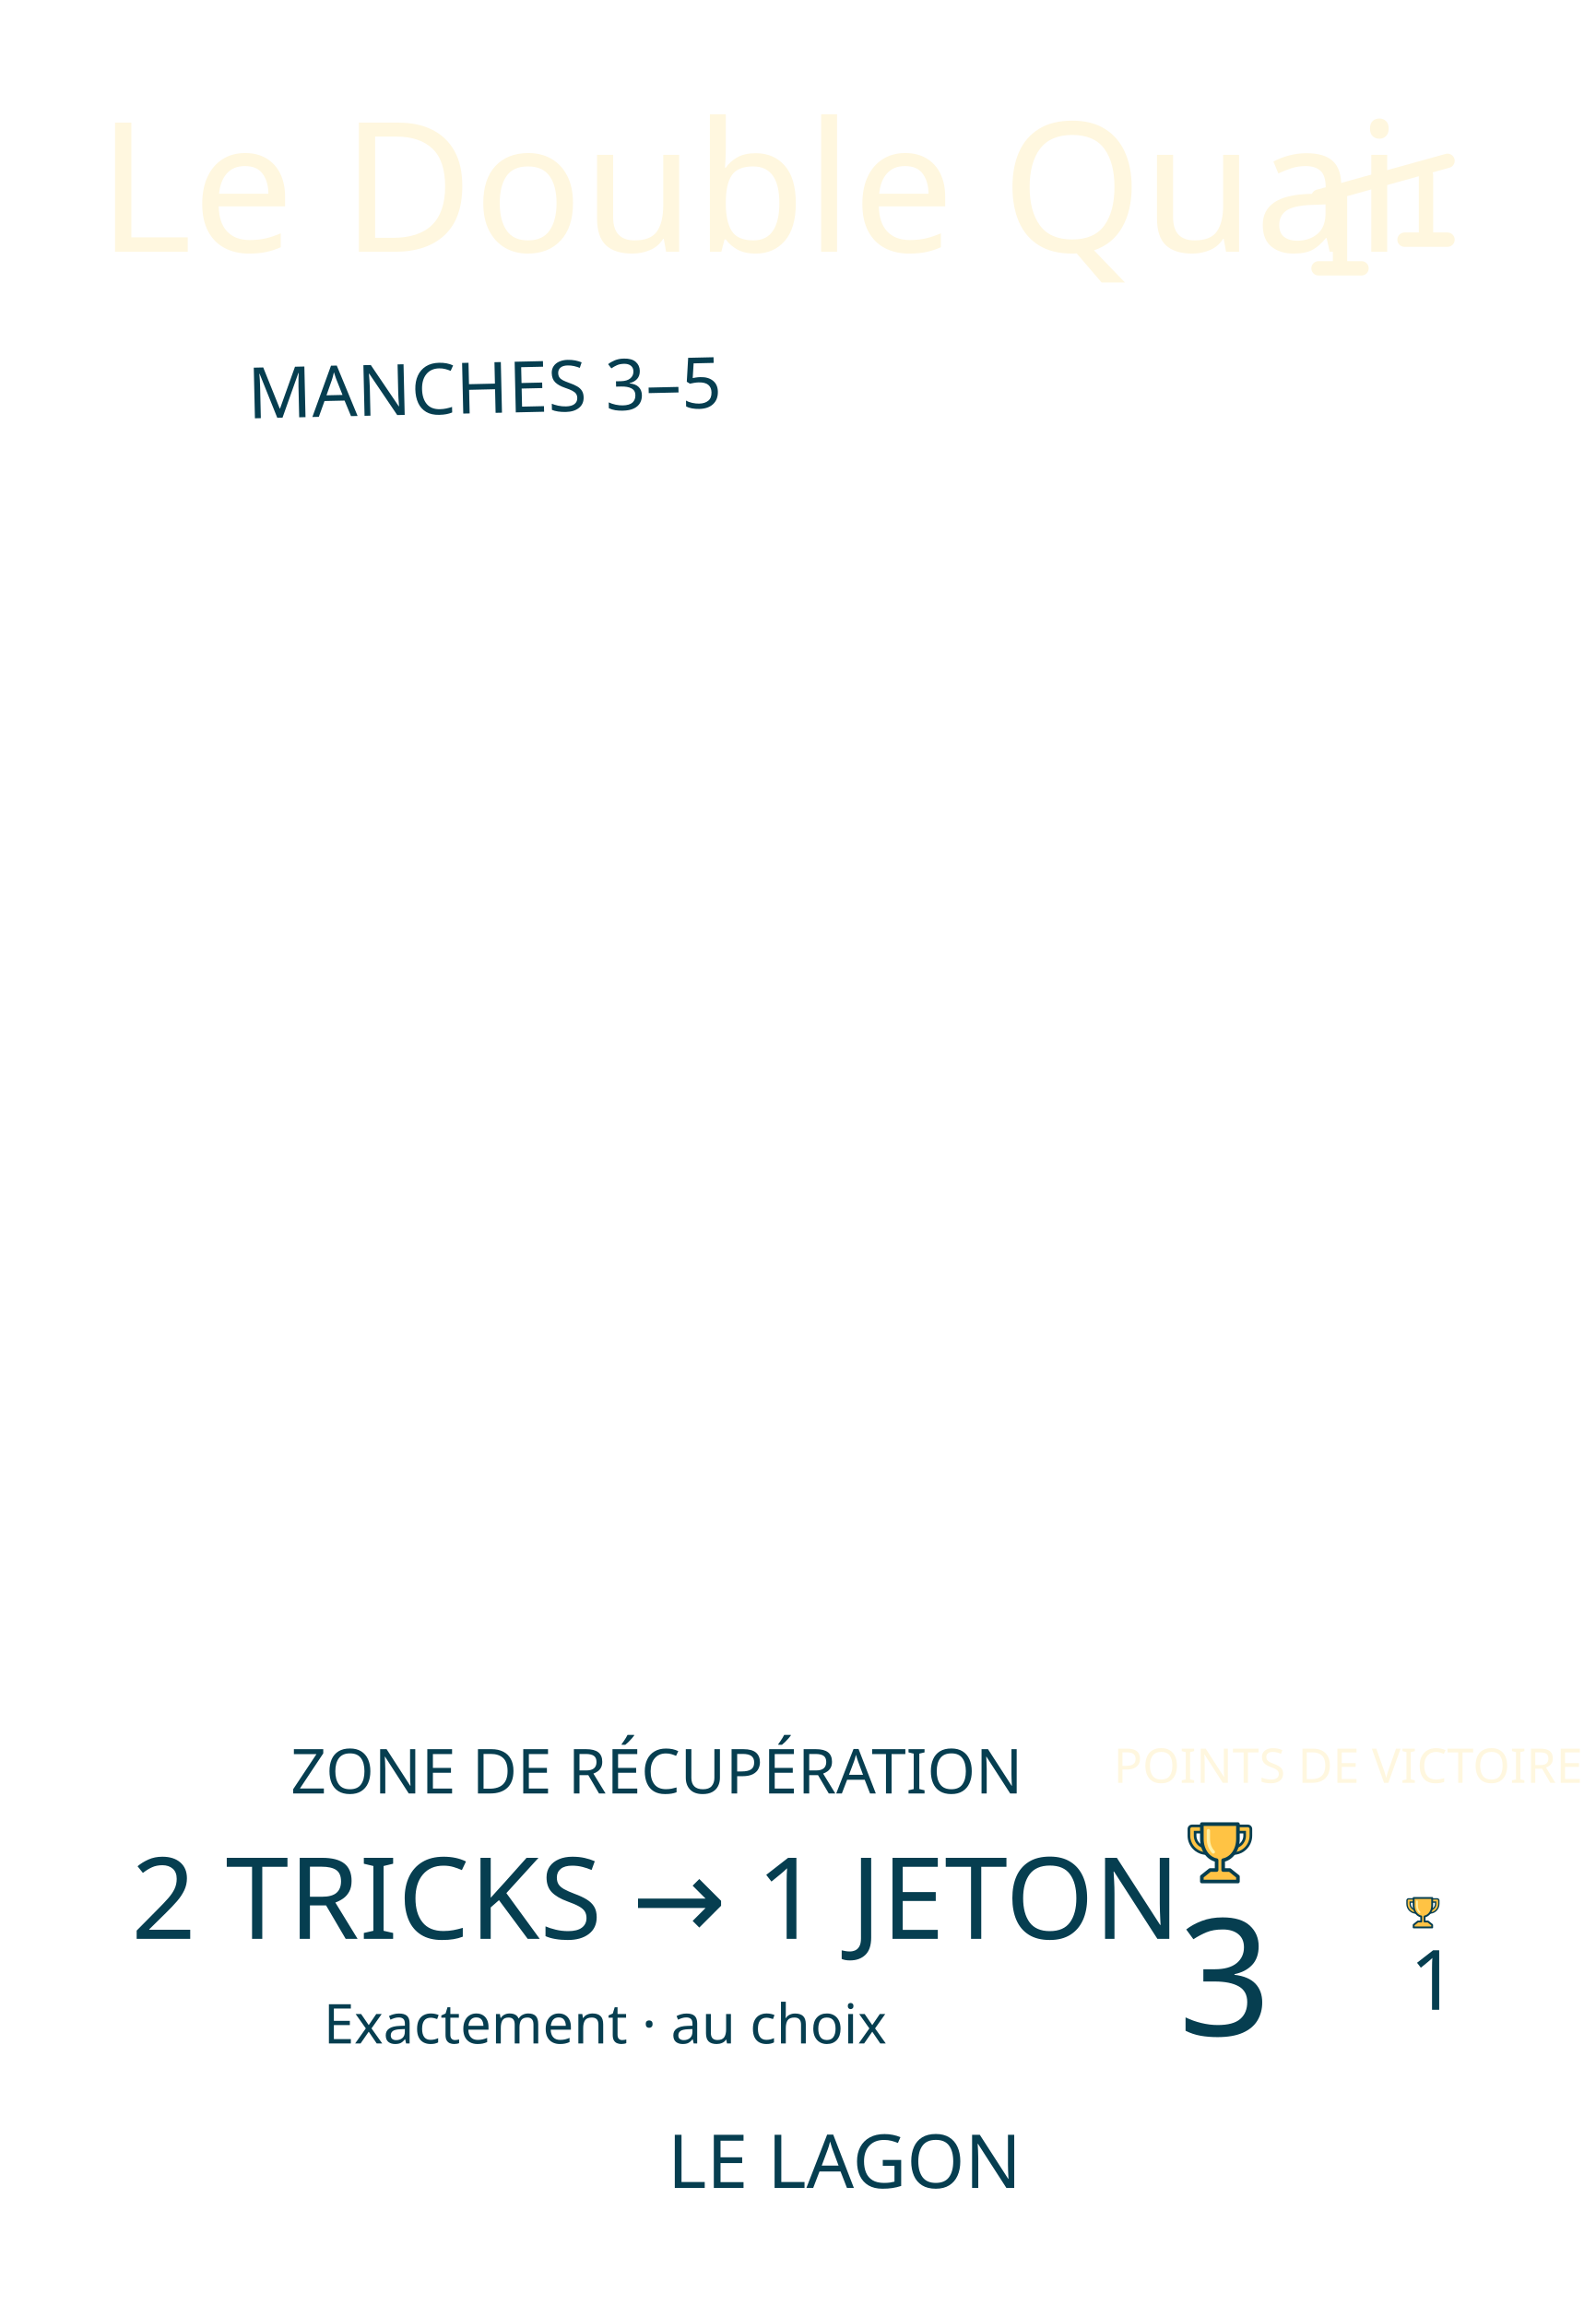
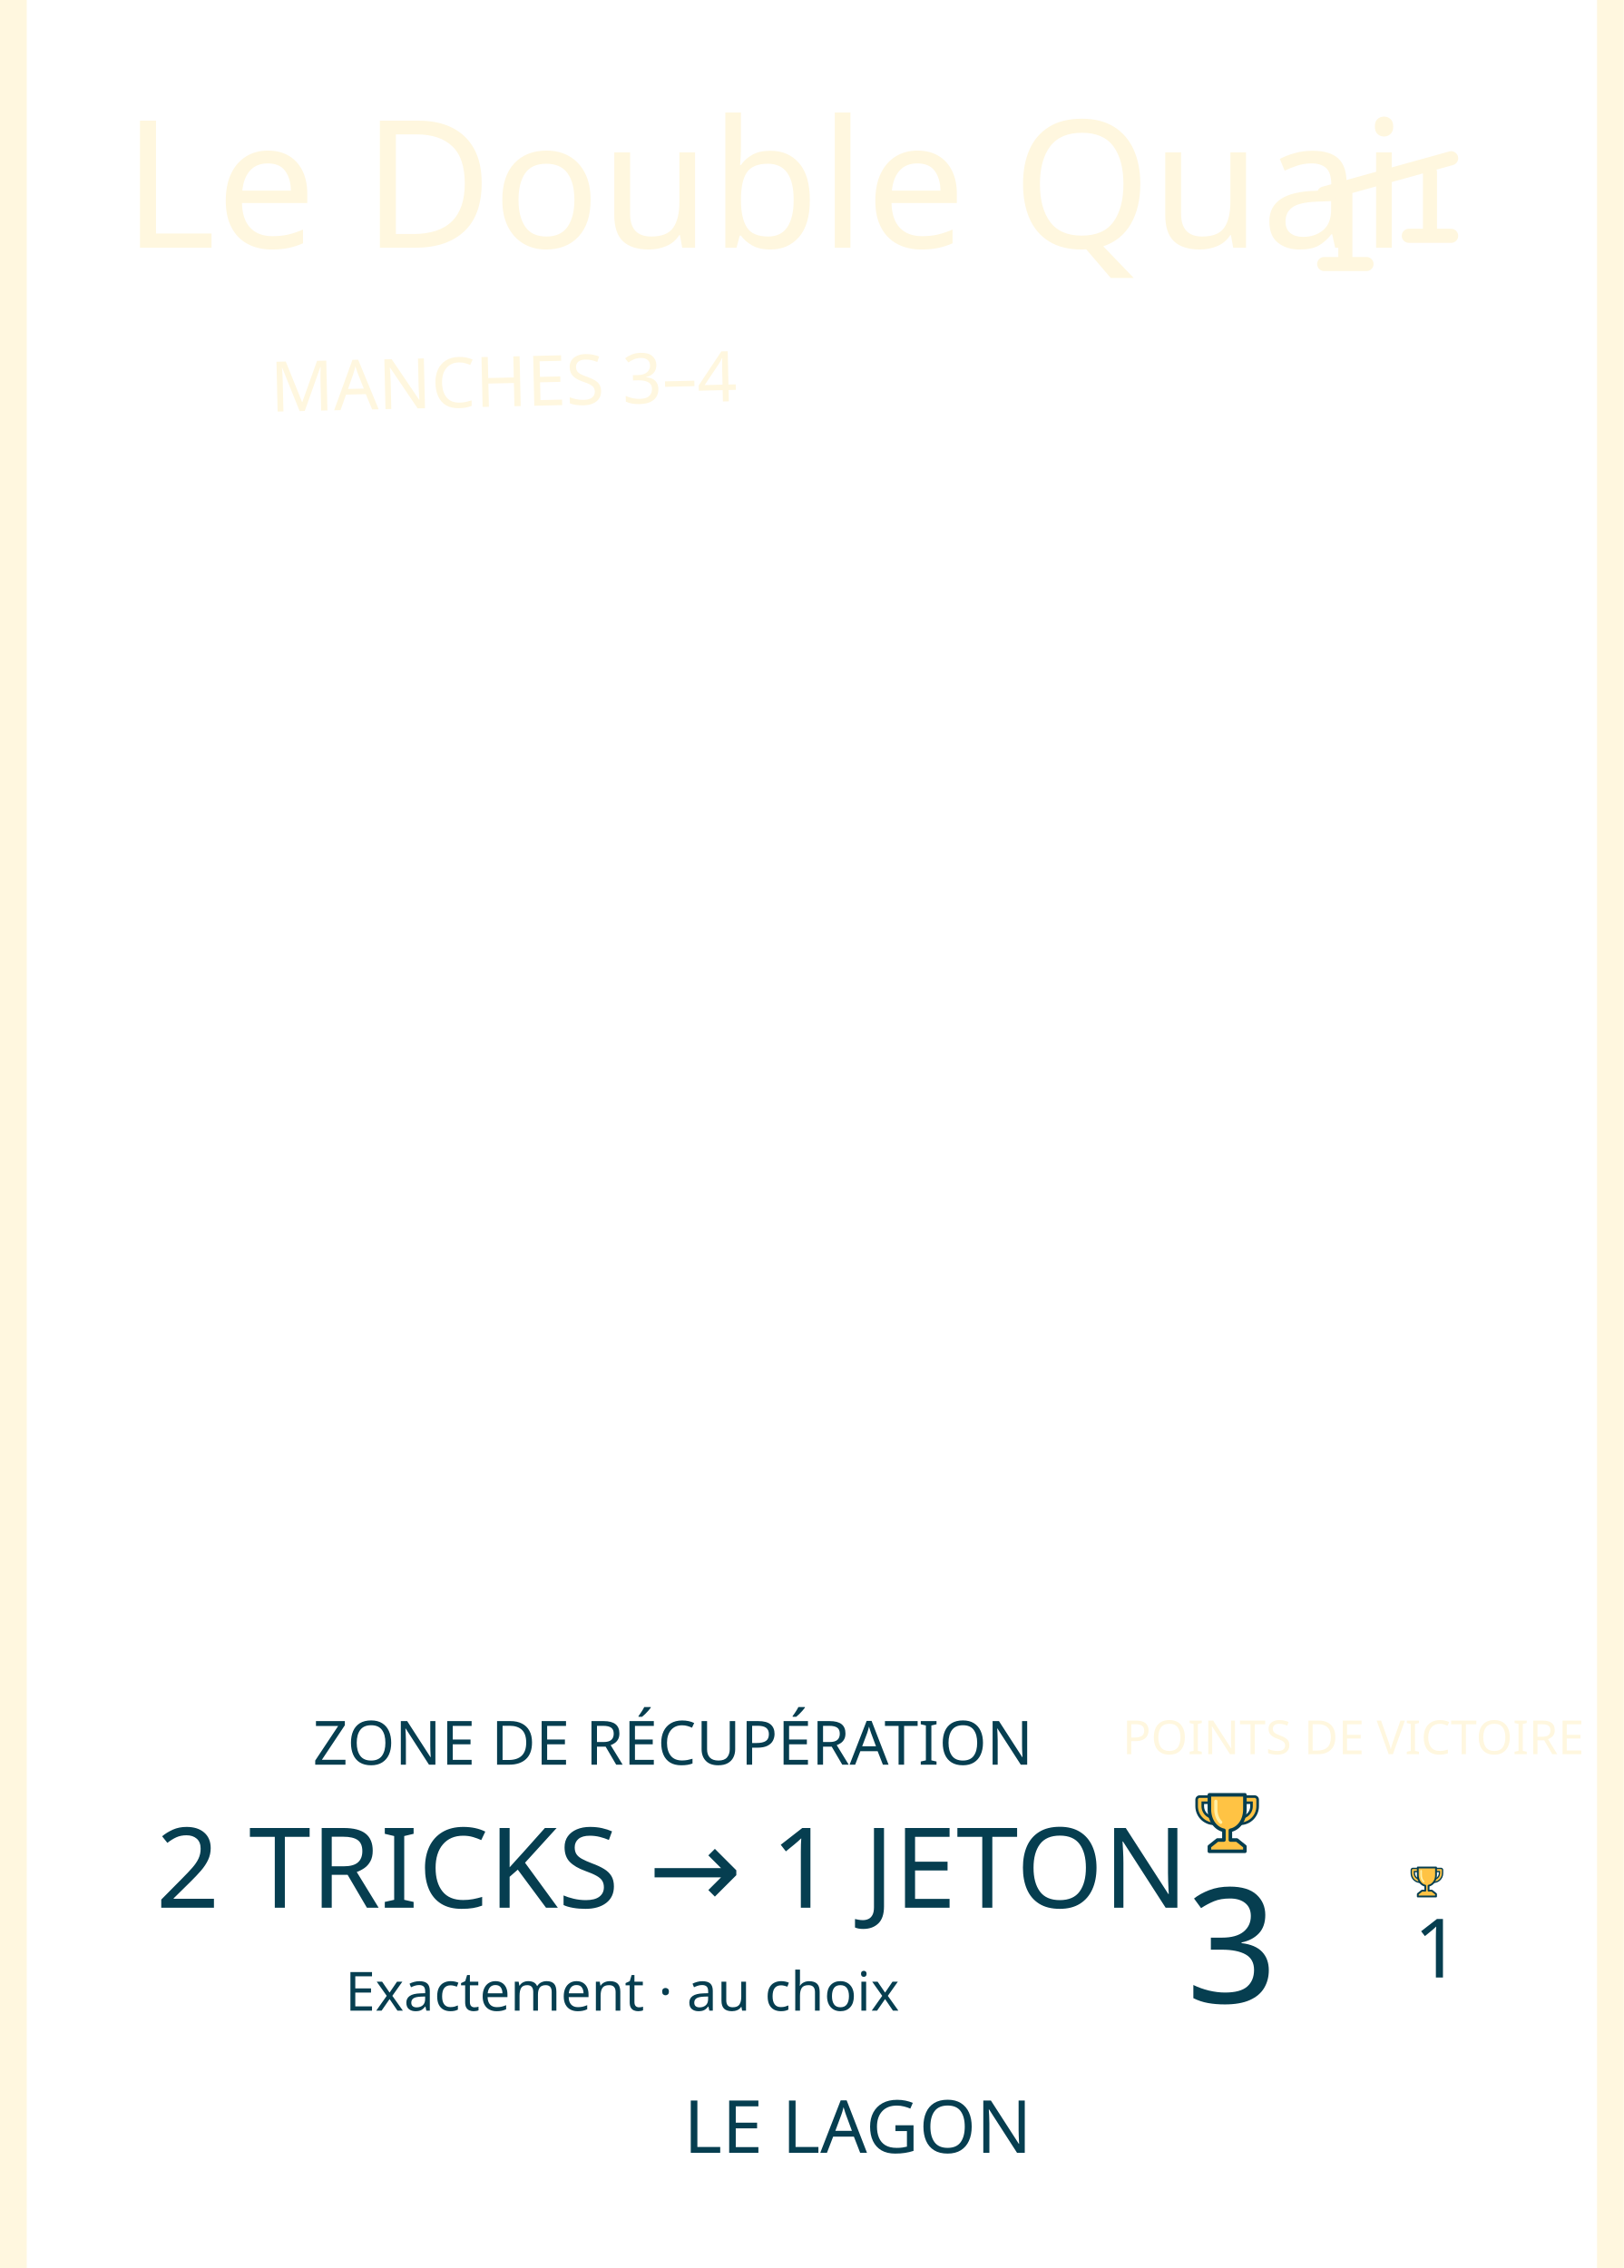
- <svg xmlns="http://www.w3.org/2000/svg" width="900" height="1300" viewBox="0 0 900 1300" role="img">
+ <svg xmlns="http://www.w3.org/2000/svg" width="1008" height="1408" viewBox="-15.341 0 930.682 1300" role="img">
  <g>
    <text x="55" y="142" fill="#fff7df" font-family="Impact,Arial Narrow,sans-serif" font-size="102" font-weight="400" id="module-title-0">Le Double Quai</text>
    <g color="#fff7df">
      <svg x="731.5" y="70.5" width="97" height="97" class="type-icon type-slide" viewBox="0 0 24 24" fill="none" stroke="currentColor" stroke-width="2" stroke-linecap="round" stroke-linejoin="round" role="img" aria-label="slide">
        <path d="m3 10 18-5M6 10v10m12-13v9M3 20h6m6-4h6" />
      </svg>
    </g>
    <g id="module-appearance" transform="rotate(-1.3 250 217)">
-       <text x="139.5" y="233.5" fill="#063e50" font-family="Impact,Arial Narrow,sans-serif" font-size="40" font-weight="400">MANCHES 3–5</text>
+       <text x="139.5" y="233.5" fill="#fff7df" font-family="Impact,Arial Narrow,sans-serif" font-size="40" font-weight="400">MANCHES 3–4</text>
    </g>
    <text x="164" y="1011.5" fill="#063e50" font-family="Impact,Arial Narrow,sans-serif" font-size="35" font-weight="400" id="module-bonus-heading">ZONE DE RÉCUPÉRATION</text>
    <text x="74" y="1093.5" fill="#063e50" font-family="Impact,Arial Narrow,sans-serif" font-size="64" font-weight="400" id="module-goal-title">2 TRICKS → 1 JETON</text>
    <text x="182.5" y="1152.5" fill="#063e50" font-family="Impact,Arial Narrow,sans-serif" font-size="31" font-weight="400" id="module-goal-caption">Exactement · au choix</text>
    <g id="module-podium-information">
      <text x="628" y="1005.5" fill="#fff7df" font-family="Impact,Arial Narrow,sans-serif" font-size="27" font-weight="400" id="module-prize-heading">POINTS DE VICTOIRE</text>
      <svg x="669.5" y="1026" width="37" height="37" viewBox="0 0 40 40" aria-hidden="true">
        <g stroke="#063e50" stroke-width="2.2" stroke-linejoin="round">
          <path d="M11 6H3v4a9 9 0 0 0 10 9m16-13h8v4a9 9 0 0 1-10 9" fill="none" stroke-width="5.4" />
          <path d="M11 6H3v4a9 9 0 0 0 10 9m16-13h8v4a9 9 0 0 1-10 9" fill="none" stroke="#ffc344" stroke-width="2.2" />
          <path d="M9 3h22v9c0 7-4 12-9 13v6h4l5 4v3H9v-3l5-4h4v-6c-5-1-9-6-9-13Z" fill="#ffc344" />
        </g>
        <path d="M13 7v5c0 3 1 6 3 8" fill="none" stroke="#fff0a5" stroke-width="2" stroke-linecap="round" />
      </svg>
      <svg x="793" y="1069" width="19" height="19" viewBox="0 0 40 40" aria-hidden="true">
        <g stroke="#063e50" stroke-width="2.2" stroke-linejoin="round">
          <path d="M11 6H3v4a9 9 0 0 0 10 9m16-13h8v4a9 9 0 0 1-10 9" fill="none" stroke-width="5.4" />
          <path d="M11 6H3v4a9 9 0 0 0 10 9m16-13h8v4a9 9 0 0 1-10 9" fill="none" stroke="#ffc344" stroke-width="2.2" />
          <path d="M9 3h22v9c0 7-4 12-9 13v6h4l5 4v3H9v-3l5-4h4v-6c-5-1-9-6-9-13Z" fill="#ffc344" />
        </g>
        <path d="M13 7v5c0 3 1 6 3 8" fill="none" stroke="#fff0a5" stroke-width="2" stroke-linecap="round" />
      </svg>
      <text x="664.5" y="1148" fill="#063e50" font-family="Impact,Arial Narrow,sans-serif" font-size="92" font-weight="400" id="module-pv-first">3</text>
      <text x="795" y="1133.5" fill="#063e50" font-family="Impact,Arial Narrow,sans-serif" font-size="47" font-weight="400" id="module-pv-second">1</text>
    </g>
    <text x="376.5" y="1234" fill="#063e50" font-family="Impact,Arial Narrow,sans-serif" font-size="42" font-weight="400" id="module-park">LE LAGON</text>
  </g>
+   <rect x="-15.341" y="0" width="15.341" height="1300" fill="#fff7df" />
+   <rect x="900" y="0" width="15.341" height="1300" fill="#fff7df" />
</svg>
